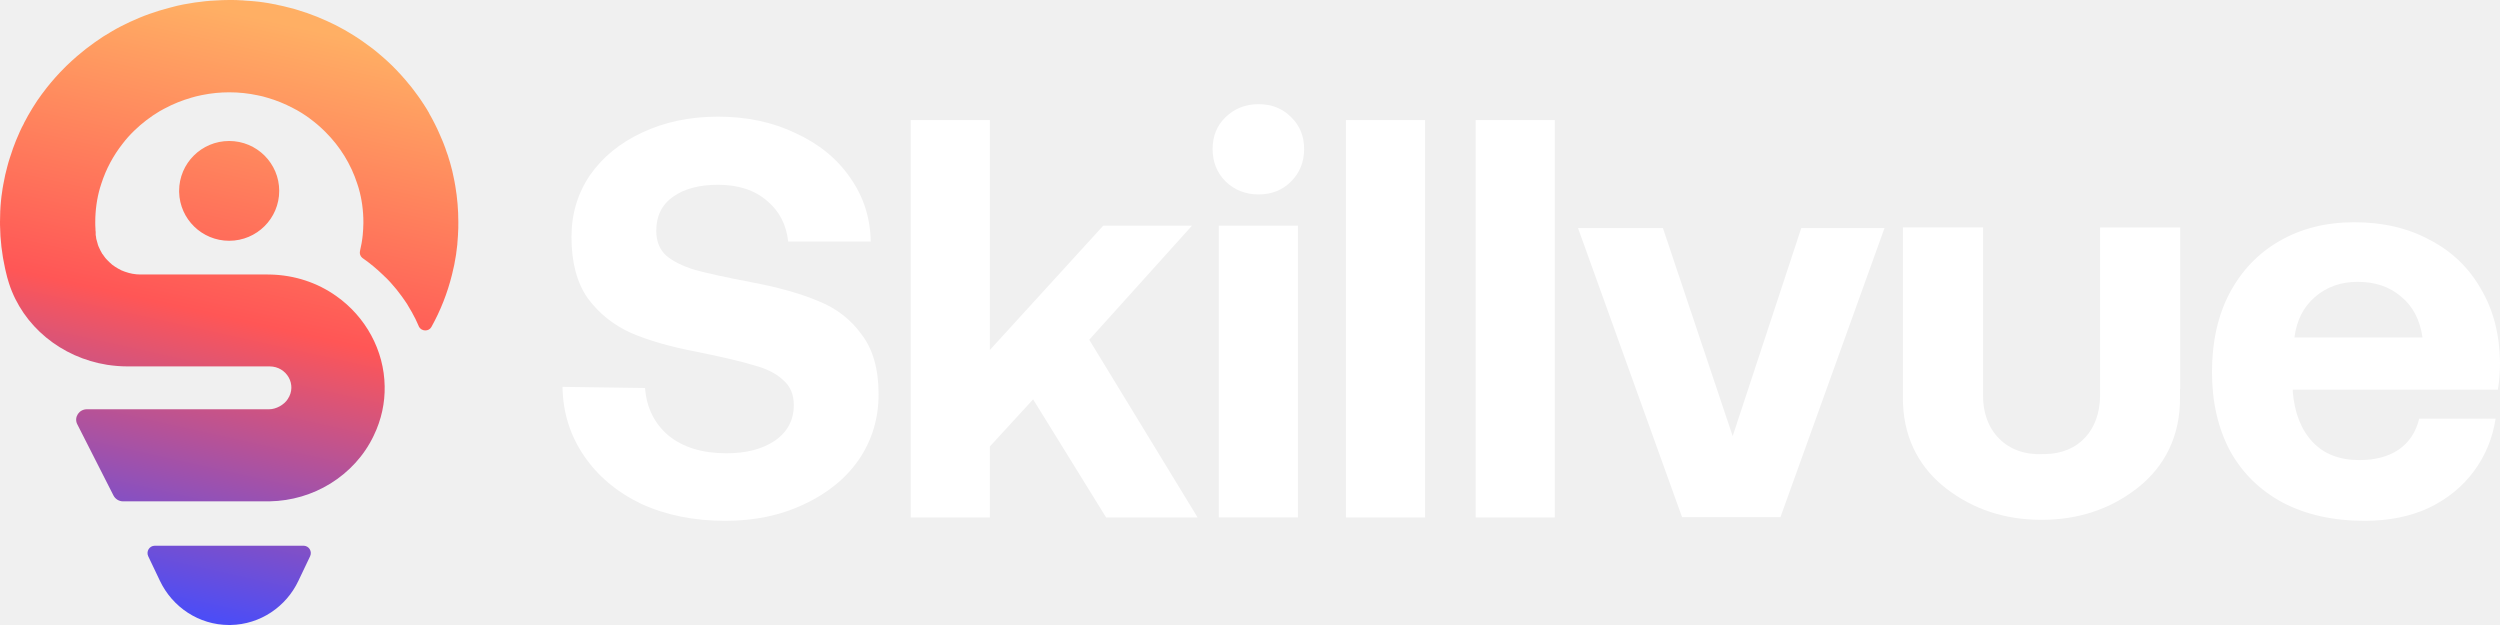
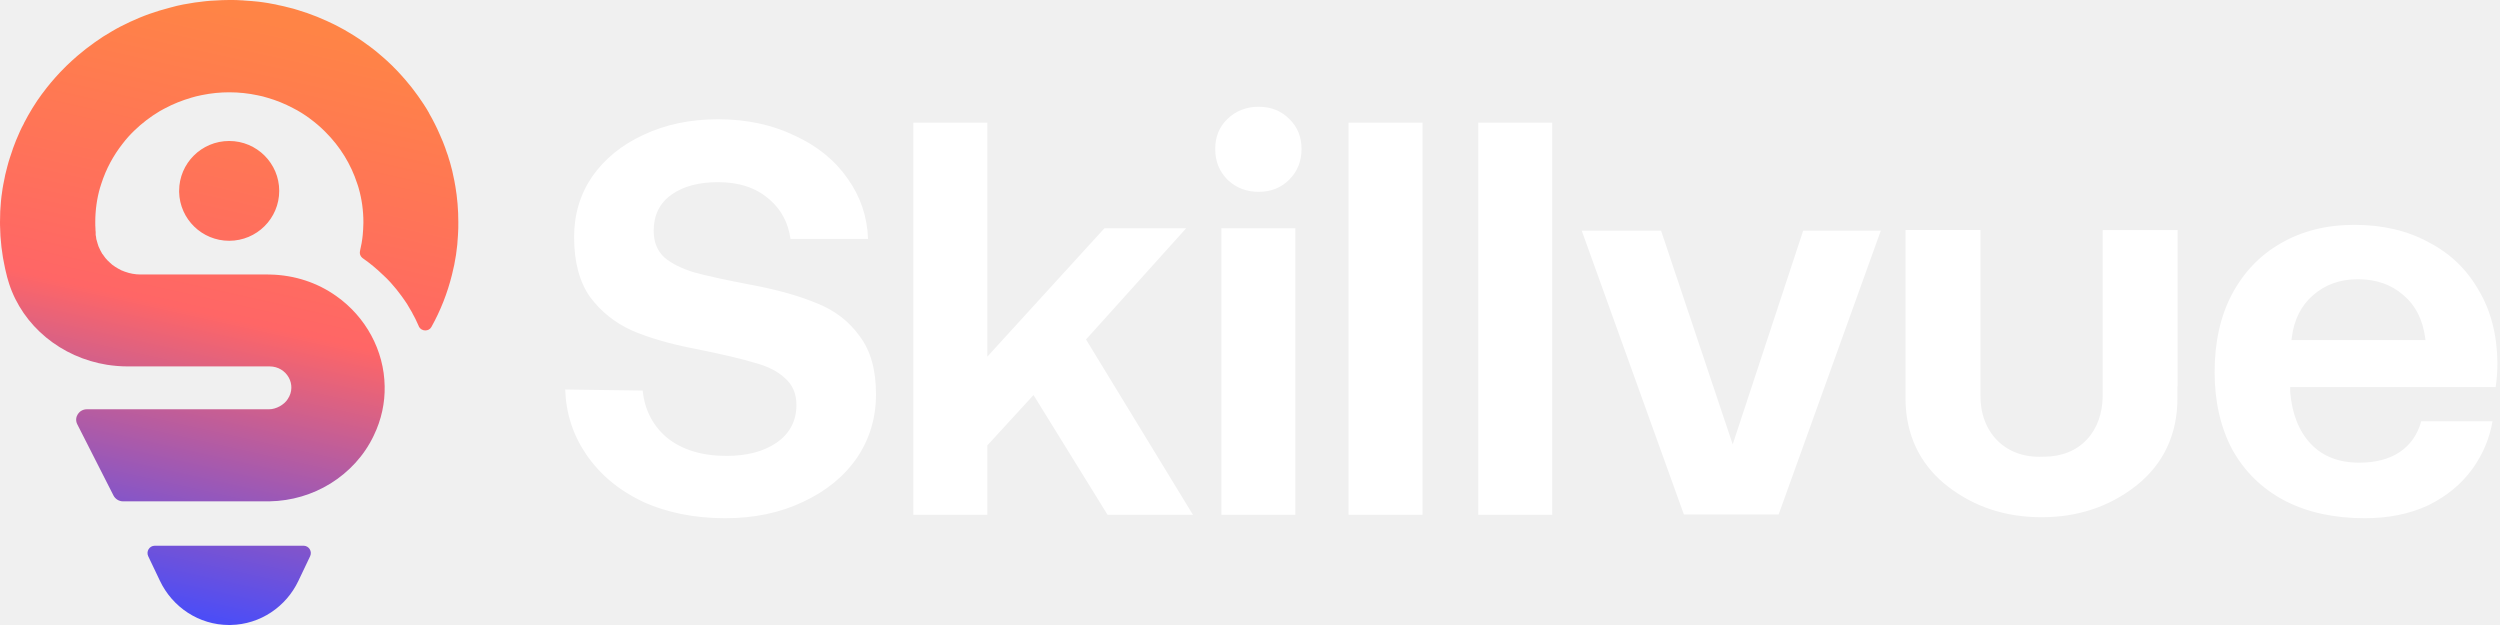
- <svg xmlns="http://www.w3.org/2000/svg" width="960" height="240" viewBox="0 0 960 240" fill="none">
-   <path d="M116.582 209.564L116.769 209.57C118.686 209.698 119.955 211.775 119.07 213.628C118.325 215.197 117.579 216.759 116.834 218.319C116.089 219.88 115.343 221.441 114.597 223.013C109.938 232.911 100.017 239.783 88.547 239.995L88 240C76.301 240 66.175 233.072 61.403 223.013C59.913 219.873 58.422 216.73 56.93 213.626C56.018 211.714 57.398 209.564 59.418 209.564H116.582ZM89.156 0.002C90.263 0.007 91.351 0.029 92.434 0.114L92.474 0.117H92.513C92.92 0.117 93.201 0.118 93.546 0.179L93.598 0.189L93.65 0.192C94.784 0.273 95.771 0.309 96.837 0.423L96.891 0.429H96.945C97.031 0.429 97.121 0.44 97.27 0.46C97.386 0.475 97.567 0.499 97.762 0.504C98.849 0.579 99.943 0.73 101.032 0.886C102.361 1.081 103.621 1.274 104.874 1.539L104.915 1.547L104.954 1.553C105.491 1.622 106.083 1.763 106.685 1.918L106.718 1.927L106.751 1.933C108.168 2.2 109.591 2.546 111.026 2.932L111.051 2.938L111.077 2.943C112.121 3.168 113.176 3.469 114.244 3.814C115.493 4.204 116.736 4.593 117.968 5.016C120.518 5.904 123.028 6.908 125.454 8.025C126.061 8.299 126.648 8.565 127.225 8.863L127.249 8.875C128.105 9.289 128.841 9.607 129.572 10.017L129.588 10.025C130.343 10.431 131.07 10.801 131.742 11.184L131.974 11.316H132.007C132.357 11.523 132.707 11.729 133.057 11.936C133.42 12.151 133.782 12.367 134.144 12.581C135.334 13.273 136.572 14.045 137.76 14.85L137.793 14.872C138.337 15.21 138.834 15.544 139.367 15.949L139.385 15.963C140.382 16.688 141.31 17.323 142.265 18.055L142.285 18.07L142.305 18.083C142.587 18.279 142.833 18.449 143.114 18.687L143.123 18.696L143.134 18.704L144.786 20.03C145.455 20.564 146.087 21.099 146.714 21.669L146.726 21.681L146.74 21.692C147.37 22.226 147.963 22.762 148.569 23.309C149.883 24.505 151.151 25.734 152.338 26.997C152.979 27.706 153.51 28.206 154.078 28.873L154.099 28.898L154.122 28.922C154.698 29.518 155.243 30.157 155.766 30.781L155.784 30.803L155.803 30.823C156.165 31.209 156.453 31.592 156.828 32.077L156.857 32.112L156.887 32.146C157.219 32.503 157.537 32.914 157.884 33.334C158.3 33.858 158.592 34.277 159.004 34.809L159.016 34.822C159.561 35.501 160.03 36.144 160.503 36.83L160.512 36.845C161.236 37.857 161.908 38.815 162.537 39.805L162.571 39.858L162.611 39.907C162.714 40.032 162.799 40.163 162.896 40.352L162.925 40.408L162.961 40.46C163.611 41.404 164.196 42.418 164.798 43.474V43.555L164.934 43.79C165.647 45.017 166.282 46.209 166.919 47.482L166.925 47.493C167.599 48.798 168.193 50.063 168.747 51.367C169.186 52.373 169.627 53.383 170.063 54.419C170.124 54.575 170.185 54.731 170.245 54.887C170.306 55.043 170.366 55.2 170.427 55.356L170.431 55.366L170.435 55.377C170.823 56.316 171.137 57.224 171.454 58.224L171.467 58.264L171.483 58.303C171.862 59.222 172.131 60.111 172.41 61.115L172.424 61.16C172.705 62.014 172.974 62.873 173.164 63.721L173.17 63.746L173.177 63.773C173.536 65.048 173.848 66.262 174.082 67.543L174.085 67.558L174.088 67.572C174.372 68.909 174.647 70.165 174.843 71.456L174.845 71.473C175.602 75.945 176 80.533 176 85.237V85.432C176 86.921 175.998 88.364 175.881 89.799L175.879 89.84V90.087C175.639 95.317 174.845 100.473 173.573 105.437C171.821 112.531 169.153 119.285 165.651 125.568C164.665 127.371 161.877 127.334 160.857 125.432V125.385L160.778 125.198C160.41 124.325 159.998 123.409 159.544 122.49C159.148 121.684 158.706 120.901 158.292 120.138L158.278 120.099L158.269 120.08C158.26 120.058 158.251 120.037 158.242 120.017C158.207 119.948 158.169 119.891 158.139 119.849C157.672 119.02 157.19 118.164 156.666 117.34C156.595 117.191 156.514 117.064 156.464 116.986C156.423 116.923 156.406 116.899 156.381 116.859C156.36 116.827 156.353 116.814 156.353 116.814L156.329 116.768L156.301 116.724L155.868 116.07C155.722 115.851 155.571 115.627 155.41 115.393C155.036 114.831 154.666 114.311 154.26 113.761C152.933 111.919 151.512 110.169 149.996 108.51L149.34 107.805C148.756 107.16 148.137 106.56 147.527 106.007C147.464 105.946 147.42 105.898 147.315 105.79C147.242 105.715 147.137 105.61 147.012 105.511C144.61 103.188 142.042 101.058 139.31 99.161L139.142 99.036C138.352 98.402 138.009 97.404 138.228 96.422C138.719 94.395 139.089 92.286 139.295 90.173C139.378 89.441 139.42 88.674 139.46 87.945L139.461 87.918V87.891C139.461 87.489 139.479 87.094 139.499 86.671C139.509 86.463 139.52 86.247 139.528 86.027L139.541 85.354C139.541 80.815 138.925 76.388 137.729 72.236C137.582 71.737 137.408 71.114 137.196 70.567C134.765 63.039 130.558 56.262 125.026 50.741L124.487 50.211C122.776 48.516 120.906 46.939 118.958 45.52L118.927 45.489L118.875 45.439L118.817 45.397C116.851 43.969 114.787 42.649 112.55 41.526C109.396 39.861 106.113 38.509 102.622 37.515C101.382 37.116 100.187 36.838 98.971 36.602C95.437 35.846 91.78 35.447 88.04 35.447C84.535 35.447 81.101 35.797 77.773 36.464L77.11 36.602C75.871 36.843 74.638 37.161 73.453 37.517C69.882 38.55 66.432 39.943 63.225 41.655C62.554 41.982 61.928 42.344 61.339 42.687L61.329 42.693C57.798 44.8 54.511 47.306 51.593 50.133C49.996 51.68 48.474 53.352 47.111 55.15C43.534 59.691 40.735 64.87 38.925 70.488C38.716 71.058 38.55 71.623 38.394 72.152C37.199 76.305 36.58 80.737 36.58 85.276C36.58 86.111 36.579 86.96 36.66 87.853C36.66 88.194 36.662 88.624 36.741 89.072V90.26L36.782 90.4C36.797 90.45 36.808 90.519 36.83 90.681C36.844 90.789 36.867 90.943 36.902 91.112C36.903 91.284 36.915 91.526 36.99 91.806C37.002 91.927 37.036 92.093 37.127 92.268C37.225 92.694 37.373 93.156 37.458 93.453C37.536 93.835 37.659 94.203 37.804 94.552L37.964 94.913C38.288 95.692 38.683 96.422 39.063 97.089C39.116 97.242 39.19 97.361 39.243 97.435C39.304 97.52 39.377 97.599 39.456 97.671C39.653 97.961 39.862 98.274 40.094 98.574C40.347 98.937 40.646 99.31 40.993 99.653C41.116 99.802 41.315 100.044 41.546 100.232C41.621 100.31 41.818 100.517 42.014 100.682C42.702 101.385 43.436 101.971 44.254 102.473C45.015 102.964 45.817 103.415 46.659 103.822L46.867 103.924H46.926L46.938 103.929C46.938 103.929 46.974 103.938 46.995 103.944C47.399 104.146 47.789 104.275 48.106 104.378C49.904 105.037 51.907 105.407 53.951 105.407H102.668L103.612 105.416C113.333 105.602 122.022 108.662 129.08 113.65C140.431 121.628 147.516 134.564 147.713 148.355C147.831 154.601 146.534 161.042 143.502 167.296C139.843 174.994 133.973 181.297 126.874 185.689C120.003 189.941 111.945 192.369 103.488 192.516L102.668 192.523H47.302C45.708 192.523 44.281 191.642 43.567 190.259L29.668 162.909L29.553 162.662C28.462 160.11 30.377 157.154 33.4 157.153H103.393C104.754 157.153 106.192 156.697 107.43 156.012C108.667 155.328 109.799 154.361 110.497 153.243C114.167 147.812 110.14 140.698 103.513 140.698H48.914C46.276 140.698 43.67 140.469 41.135 140.086C23.553 137.293 8.772 125.282 3.457 108.811L3.453 108.8C2.945 107.286 2.552 105.723 2.192 104.136L1.929 102.989C0.75 97.665 0.091 92.137 0.009 86.457L0 85.237C7.64357e-06 82.416 0.12 79.681 0.398 76.989L0.4 76.96C0.477 75.912 0.632 74.896 0.794 73.837L0.797 73.821L0.799 73.805C0.917 72.816 1.074 71.826 1.27 70.837L1.274 70.812C1.432 69.897 1.631 68.938 1.831 68.004C1.876 67.809 1.909 67.624 1.937 67.474C1.967 67.314 1.992 67.188 2.023 67.069L2.031 67.035C2.267 65.968 2.543 64.934 2.826 63.877L2.83 63.865L2.833 63.852C3.105 62.724 3.455 61.627 3.82 60.49L3.824 60.478C4.139 59.446 4.494 58.456 4.862 57.387L4.916 57.229V57.162C4.916 57.162 4.934 57.122 4.945 57.097C4.953 57.078 4.961 57.055 4.971 57.03C5.39 55.932 5.731 54.935 6.167 53.899L6.175 53.881C6.571 52.883 6.966 51.967 7.399 51.052L7.422 51.002L7.441 50.949C7.503 50.77 7.602 50.542 7.705 50.342L7.722 50.311L7.735 50.278C8.118 49.389 8.58 48.53 9.067 47.626L9.187 47.403V47.313C10.191 45.349 11.306 43.413 12.466 41.504C13.642 39.567 14.937 37.665 16.272 35.873L16.296 35.852L16.357 35.792L16.407 35.722C18.433 32.953 20.663 30.331 23.058 27.779C23.853 26.932 24.649 26.122 25.483 25.314C26.838 24.002 28.234 22.727 29.669 21.492C31.82 19.64 34.051 17.905 36.403 16.245C37.433 15.516 38.525 14.796 39.623 14.048C40.752 13.345 41.862 12.656 43.008 12.005L43.021 11.997C44.142 11.338 45.288 10.688 46.427 10.117L46.439 10.112C48.748 8.916 51.18 7.796 53.613 6.792C54.866 6.283 56.086 5.787 57.303 5.369C59.814 4.481 62.408 3.668 64.987 3.014C65.923 2.788 66.981 2.483 67.819 2.271C68.732 2.05 69.613 1.865 70.537 1.678H70.607L70.7 1.66C73.376 1.157 76.124 0.733 78.906 0.464C80.161 0.346 81.38 0.233 82.592 0.195L82.626 0.193C84.424 0.077 86.255 0 88.04 0L89.156 0.002ZM88 54.138C98.614 54.138 107.218 62.716 107.218 73.297C107.218 83.879 98.614 92.457 88 92.457C77.552 92.457 69.051 84.145 68.787 73.792L68.782 73.297C68.782 62.716 77.386 54.138 88 54.138Z" fill="url(#paint0_linear_5762_5439)" />
-   <path d="M275.716 44.796C286.783 44.796 296.7 46.902 305.467 51.116C314.377 55.185 321.352 60.851 326.382 68.116C331.556 75.382 334.213 83.596 334.357 92.75H302.662C301.944 86.212 299.214 80.979 294.472 77.056C289.729 72.988 283.476 70.954 275.716 70.954C268.531 70.954 262.778 72.481 258.467 75.532C254.157 78.583 252.006 82.942 252.005 88.607C252.005 92.676 253.299 95.874 255.885 98.199C258.473 100.379 262.139 102.195 266.881 103.648C271.624 104.955 278.956 106.556 288.871 108.445C298.93 110.334 307.413 112.737 314.311 115.643C321.207 118.404 326.74 122.69 330.907 128.5C335.218 134.168 337.377 141.795 337.377 151.385C337.377 160.685 334.862 169.044 329.832 176.454C324.802 183.72 317.756 189.458 308.702 193.672C299.791 197.886 289.731 200 278.521 200C266.448 200 255.666 197.813 246.181 193.454C236.84 188.95 229.508 182.778 224.191 174.931C218.872 167.084 216.144 158.291 216 148.556L247.695 148.991C248.269 156.546 251.285 162.647 256.746 167.297C262.351 171.802 269.753 174.06 278.951 174.06C286.568 174.06 292.75 172.461 297.492 169.264C302.378 165.922 304.822 161.341 304.822 155.528C304.822 151.459 303.457 148.261 300.726 145.936C298.14 143.465 294.402 141.577 289.516 140.269C284.773 138.816 277.37 137.071 267.311 135.037C257.393 133.148 249.055 130.754 242.301 127.847C235.545 124.796 230.017 120.359 225.705 114.547C221.537 108.588 219.45 100.744 219.45 91.009C219.45 82.145 221.822 74.221 226.565 67.246C231.451 60.272 238.133 54.821 246.611 50.898C255.235 46.829 264.937 44.796 275.716 44.796Z" fill="white" />
-   <path fill-rule="evenodd" clip-rule="evenodd" d="M904.071 85.342C915.043 85.343 924.679 87.594 932.979 92.097C941.422 96.457 947.969 102.709 952.613 110.847C957.396 118.839 959.858 128.283 960 139.181C960 143.104 959.72 146.592 959.158 149.644H880.428V150.514C881.131 158.652 883.663 165.049 888.025 169.699C892.387 174.35 898.368 176.672 905.966 176.672C912.016 176.672 917.011 175.369 920.951 172.754C925.031 169.993 927.704 165.992 928.97 160.76H958.307C957.182 168.17 954.44 174.857 950.078 180.815C945.715 186.774 939.945 191.498 932.768 194.986C925.594 198.328 917.365 200 908.08 200C895.98 200 885.493 197.67 876.629 193.019C867.905 188.369 861.147 181.763 856.363 173.19C851.719 164.471 849.405 154.369 849.405 142.889C849.405 131.263 851.65 121.162 856.153 112.588C860.796 103.869 867.204 97.183 875.365 92.533C883.666 87.738 893.237 85.342 904.071 85.342ZM905.334 108.227C898.862 108.227 893.371 110.188 888.868 114.111C884.507 117.889 881.905 123.05 881.059 129.588H930.241C929.256 122.76 926.507 117.526 922.004 113.894C917.642 110.118 912.086 108.227 905.334 108.227Z" fill="white" />
-   <path d="M761.494 151.577C761.363 158.305 763.52 164.256 767.665 168.419C771.768 172.578 777.617 174.701 784.402 174.37H785.163C791.577 174.312 796.973 172.065 800.709 168.008C804.455 163.975 806.339 158.385 806.426 152.213V87.351H837.202V149.384H837.119V152.255C837.352 167.571 831.068 179.065 821.408 186.892L820.465 187.637C810.176 195.556 798.001 199.615 783.939 199.615C769.878 199.615 757.702 195.556 747.412 187.637C737.843 180.273 731.336 169.474 730.758 155.101L730.725 153.695V87.318H761.494V151.577Z" fill="white" />
-   <path d="M380.116 134.385L423.658 86.648H457.727L418.272 130.467L459.878 198.694H424.742L396.712 153.352L380.116 171.44V198.694H349.72V46.11H380.116V134.385Z" fill="white" />
-   <path d="M547.233 198.694H516.837V46.11H547.233V198.694Z" fill="white" />
-   <path d="M597.041 198.694H566.645V46.11H597.041V198.694Z" fill="white" />
-   <path d="M498.41 198.686H468.014V86.648H498.41V198.686Z" fill="white" />
-   <path d="M665.347 167.473L691.689 87.577H723.649L683.697 198.569H645.905L605.962 87.577H638.567L665.347 167.473Z" fill="white" />
-   <path d="M483.319 40C488.349 40 492.515 41.672 495.82 45.014C499.126 48.21 500.783 52.278 500.784 57.218C500.784 62.159 499.126 66.306 495.82 69.648C492.516 72.988 488.348 74.661 483.319 74.662C478.289 74.662 474.044 72.99 470.595 69.648C467.29 66.306 465.639 62.159 465.639 57.218C465.64 52.279 467.291 48.21 470.595 45.014C474.044 41.672 478.289 40 483.319 40Z" fill="white" />
+ <svg xmlns="http://www.w3.org/2000/svg" width="112" height="28" viewBox="0 0 112 28" fill="none">
+   <path d="M13.601 24.449L13.623 24.45C13.847 24.465 13.995 24.707 13.892 24.923C13.805 25.106 13.717 25.288 13.631 25.471C13.544 25.653 13.457 25.835 13.37 26.018C12.826 27.173 11.669 27.975 10.331 27.999L10.267 28C8.902 28 7.72 27.192 7.164 26.018C6.99 25.652 6.816 25.285 6.642 24.923C6.535 24.7 6.696 24.449 6.932 24.449H13.601ZM10.402 0C10.531 0.001 10.658 0.003 10.784 0.013L10.789 0.014H10.793C10.841 0.014 10.873 0.014 10.914 0.021L10.92 0.022L10.926 0.022C11.058 0.032 11.173 0.036 11.298 0.049L11.304 0.05H11.31C11.32 0.05 11.331 0.051 11.348 0.054C11.362 0.055 11.383 0.058 11.406 0.059C11.532 0.068 11.66 0.085 11.787 0.103C11.942 0.126 12.089 0.149 12.235 0.18L12.24 0.18L12.245 0.181C12.307 0.189 12.376 0.206 12.447 0.224L12.45 0.225L12.454 0.226C12.62 0.257 12.786 0.297 12.953 0.342L12.956 0.343L12.959 0.343C13.081 0.37 13.204 0.405 13.328 0.445C13.474 0.49 13.619 0.536 13.763 0.585C14.06 0.689 14.353 0.806 14.636 0.936C14.707 0.968 14.776 0.999 14.843 1.034L14.846 1.035C14.946 1.084 15.031 1.121 15.117 1.169L15.119 1.17C15.207 1.217 15.291 1.26 15.37 1.305L15.397 1.32H15.401C15.442 1.344 15.482 1.368 15.523 1.393C15.566 1.418 15.608 1.443 15.65 1.468C15.789 1.548 15.933 1.639 16.072 1.733L16.076 1.735C16.139 1.775 16.197 1.813 16.259 1.861L16.262 1.862C16.378 1.947 16.486 2.021 16.598 2.106L16.6 2.108L16.602 2.11C16.635 2.133 16.664 2.152 16.697 2.18L16.698 2.181L16.699 2.182L16.892 2.337C16.97 2.399 17.043 2.462 17.117 2.528L17.118 2.529L17.12 2.531C17.193 2.593 17.262 2.656 17.333 2.719C17.486 2.859 17.634 3.002 17.773 3.15C17.848 3.232 17.91 3.291 17.976 3.369L17.978 3.371L17.981 3.374C18.048 3.444 18.112 3.518 18.173 3.591L18.175 3.594L18.177 3.596C18.219 3.641 18.253 3.686 18.297 3.742L18.3 3.746L18.303 3.75C18.342 3.792 18.379 3.84 18.42 3.889C18.468 3.95 18.502 3.999 18.55 4.061L18.552 4.063C18.615 4.142 18.67 4.217 18.725 4.297L18.727 4.299C18.811 4.417 18.889 4.528 18.963 4.644L18.967 4.65L18.971 4.656C18.983 4.67 18.993 4.686 19.005 4.708L19.008 4.714L19.012 4.72C19.088 4.83 19.156 4.949 19.226 5.072V5.081L19.242 5.109C19.326 5.252 19.4 5.391 19.474 5.54L19.475 5.541C19.553 5.693 19.622 5.841 19.687 5.993C19.738 6.11 19.79 6.228 19.841 6.349C19.848 6.367 19.855 6.385 19.862 6.403C19.869 6.422 19.876 6.44 19.883 6.458L19.884 6.459L19.884 6.461C19.929 6.57 19.966 6.676 20.003 6.793L20.005 6.797L20.006 6.802C20.051 6.909 20.082 7.013 20.114 7.13L20.116 7.135C20.149 7.235 20.18 7.335 20.203 7.434L20.203 7.437L20.204 7.44C20.246 7.589 20.282 7.731 20.309 7.88L20.31 7.882L20.31 7.883C20.343 8.039 20.375 8.186 20.398 8.337L20.399 8.338C20.487 8.86 20.533 9.395 20.533 9.944V9.967C20.533 10.141 20.533 10.309 20.52 10.477L20.519 10.481V10.51C20.491 11.12 20.398 11.722 20.25 12.301C20.046 13.129 19.735 13.917 19.326 14.65C19.211 14.86 18.886 14.856 18.767 14.634V14.628L18.758 14.606C18.714 14.505 18.666 14.398 18.613 14.291C18.567 14.196 18.516 14.105 18.467 14.016L18.466 14.012L18.465 14.009C18.464 14.007 18.463 14.004 18.462 14.002C18.457 13.994 18.453 13.987 18.45 13.982C18.395 13.886 18.339 13.786 18.278 13.69C18.269 13.672 18.26 13.657 18.254 13.648C18.249 13.641 18.247 13.638 18.244 13.633C18.242 13.63 18.241 13.628 18.241 13.628L18.238 13.623L18.235 13.618L18.185 13.541C18.168 13.516 18.15 13.49 18.131 13.463C18.088 13.397 18.044 13.336 17.997 13.272C17.842 13.057 17.676 12.853 17.5 12.659L17.423 12.577C17.355 12.502 17.283 12.432 17.212 12.367C17.204 12.36 17.199 12.355 17.187 12.342C17.178 12.333 17.166 12.321 17.151 12.31C16.871 12.039 16.572 11.79 16.253 11.569L16.233 11.554C16.141 11.48 16.101 11.364 16.127 11.249C16.184 11.013 16.227 10.767 16.251 10.52C16.261 10.435 16.266 10.345 16.27 10.26L16.27 10.257V10.254C16.27 10.207 16.273 10.161 16.275 10.112C16.276 10.087 16.277 10.062 16.278 10.037L16.28 9.958C16.28 9.428 16.208 8.912 16.068 8.428C16.051 8.369 16.031 8.297 16.006 8.233C15.723 7.355 15.232 6.564 14.586 5.92L14.524 5.858C14.324 5.66 14.106 5.476 13.879 5.311L13.875 5.307L13.869 5.301L13.862 5.296C13.633 5.13 13.392 4.976 13.131 4.845C12.763 4.65 12.38 4.493 11.973 4.377C11.828 4.33 11.688 4.298 11.547 4.27C11.134 4.182 10.708 4.135 10.271 4.135C9.862 4.135 9.462 4.176 9.074 4.254L8.996 4.27C8.852 4.298 8.708 4.335 8.569 4.377C8.153 4.498 7.75 4.66 7.376 4.86C7.298 4.898 7.225 4.94 7.156 4.98L7.155 4.981C6.743 5.227 6.36 5.519 6.019 5.849C5.833 6.029 5.655 6.224 5.496 6.434C5.079 6.964 4.752 7.568 4.541 8.224C4.517 8.29 4.498 8.356 4.479 8.418C4.34 8.902 4.268 9.419 4.268 9.949C4.268 10.046 4.268 10.145 4.277 10.249C4.277 10.289 4.277 10.339 4.286 10.392V10.53L4.291 10.547C4.293 10.553 4.294 10.561 4.297 10.579C4.298 10.592 4.301 10.61 4.305 10.63C4.305 10.65 4.307 10.678 4.315 10.711C4.317 10.725 4.321 10.744 4.331 10.765C4.343 10.814 4.36 10.868 4.37 10.903C4.379 10.947 4.394 10.99 4.41 11.031L4.429 11.073C4.467 11.164 4.513 11.249 4.557 11.327C4.564 11.345 4.572 11.359 4.578 11.367C4.586 11.377 4.594 11.387 4.603 11.395C4.626 11.429 4.651 11.465 4.678 11.5C4.707 11.543 4.742 11.586 4.783 11.626C4.797 11.644 4.82 11.672 4.847 11.694C4.856 11.703 4.879 11.727 4.902 11.746C4.982 11.828 5.068 11.897 5.163 11.955C5.252 12.012 5.345 12.065 5.444 12.113L5.468 12.124H5.475L5.476 12.125C5.476 12.125 5.48 12.126 5.483 12.127C5.53 12.15 5.575 12.165 5.612 12.177C5.822 12.254 6.056 12.297 6.294 12.297H11.978L12.088 12.299C13.222 12.32 14.236 12.677 15.059 13.259C16.384 14.19 17.21 15.699 17.233 17.308C17.247 18.037 17.096 18.788 16.742 19.518C16.315 20.416 15.63 21.151 14.802 21.664C14 22.16 13.06 22.443 12.073 22.46L11.978 22.461H5.519C5.333 22.461 5.166 22.358 5.083 22.197L3.461 19.006L3.448 18.977C3.321 18.68 3.544 18.335 3.897 18.335H12.062C12.221 18.335 12.389 18.281 12.534 18.201C12.678 18.122 12.81 18.009 12.891 17.878C13.319 17.245 12.85 16.415 12.076 16.415H5.707C5.399 16.415 5.095 16.388 4.799 16.343C2.748 16.017 1.023 14.616 0.403 12.695L0.403 12.693C0.344 12.517 0.298 12.334 0.256 12.149L0.225 12.015C0.087 11.394 0.011 10.749 0.001 10.087L0 9.944C8.9175e-07 9.615 0.014 9.296 0.046 8.982L0.047 8.979C0.056 8.856 0.074 8.738 0.093 8.614L0.093 8.612L0.093 8.611C0.107 8.495 0.125 8.38 0.148 8.264L0.149 8.261C0.167 8.155 0.19 8.043 0.214 7.934C0.219 7.911 0.223 7.889 0.226 7.872C0.229 7.853 0.232 7.839 0.236 7.825L0.237 7.821C0.264 7.696 0.297 7.576 0.33 7.452L0.33 7.451L0.331 7.449C0.362 7.318 0.403 7.19 0.446 7.057L0.446 7.056C0.483 6.935 0.524 6.82 0.567 6.695L0.574 6.677V6.669C0.574 6.669 0.576 6.664 0.577 6.661C0.578 6.659 0.579 6.656 0.58 6.653C0.629 6.525 0.669 6.409 0.719 6.288L0.72 6.286C0.767 6.17 0.813 6.063 0.863 5.956L0.866 5.95L0.868 5.944C0.875 5.923 0.887 5.897 0.899 5.873L0.901 5.87L0.902 5.866C0.947 5.762 1.001 5.662 1.058 5.556L1.072 5.53V5.52C1.189 5.291 1.319 5.065 1.454 4.842C1.592 4.616 1.743 4.394 1.898 4.185L1.901 4.183L1.908 4.176L1.914 4.168C2.151 3.844 2.411 3.539 2.69 3.241C2.783 3.142 2.876 3.048 2.973 2.953C3.131 2.8 3.294 2.652 3.461 2.507C3.712 2.291 3.973 2.089 4.247 1.895C4.367 1.81 4.495 1.726 4.623 1.639C4.754 1.557 4.884 1.477 5.018 1.401L5.019 1.4C5.15 1.323 5.284 1.247 5.416 1.18L5.418 1.18C5.687 1.04 5.971 0.91 6.255 0.792C6.401 0.733 6.543 0.675 6.685 0.626C6.978 0.523 7.281 0.428 7.582 0.352C7.691 0.325 7.814 0.29 7.912 0.265C8.019 0.239 8.121 0.218 8.229 0.196H8.237L8.248 0.194C8.561 0.135 8.881 0.086 9.206 0.054C9.352 0.04 9.494 0.027 9.636 0.023L9.64 0.023C9.849 0.009 10.063 0 10.271 0L10.402 0ZM10.267 6.316C11.505 6.316 12.509 7.317 12.509 8.551C12.509 9.786 11.505 10.787 10.267 10.787C9.048 10.787 8.056 9.817 8.025 8.609L8.025 8.551C8.025 7.317 9.028 6.316 10.267 6.316Z" fill="url(#paint0_linear_14640_4749)" />
+   <path d="M105.476 10.073C106.739 10.073 107.844 10.332 108.792 10.847L108.793 10.848L108.795 10.848C109.76 11.347 110.507 12.06 111.037 12.99L111.038 12.991L111.039 12.992C111.584 13.904 111.868 14.985 111.884 16.239C111.884 16.65 111.857 17.017 111.804 17.342H102.6V17.565L102.601 17.57C102.685 18.538 102.987 19.312 103.518 19.878C104.054 20.449 104.785 20.728 105.697 20.728C106.419 20.728 107.026 20.573 107.509 20.252L107.51 20.251C107.989 19.927 108.308 19.465 108.471 18.872H111.666C111.53 19.639 111.24 20.335 110.795 20.962L110.749 21.026C110.268 21.683 109.635 22.21 108.849 22.605L108.773 22.643C107.954 23.024 107.012 23.216 105.943 23.216C104.59 23.216 103.418 22.964 102.424 22.465L102.328 22.416C101.331 21.884 100.559 21.129 100.012 20.15C99.481 19.152 99.215 17.993 99.215 16.67C99.215 15.329 99.473 14.17 99.988 13.19C100.52 12.191 101.252 11.428 102.184 10.897L102.185 10.896C103.133 10.349 104.229 10.073 105.476 10.073ZM32.167 5.343C33.444 5.343 34.583 5.586 35.588 6.069L35.59 6.069C36.612 6.536 37.409 7.185 37.983 8.013L37.983 8.014C38.551 8.811 38.852 9.707 38.889 10.704H35.414C35.314 9.985 35.004 9.397 34.483 8.945L34.43 8.9C33.851 8.404 33.093 8.161 32.167 8.161C31.314 8.161 30.616 8.343 30.088 8.717C29.551 9.096 29.285 9.642 29.285 10.337C29.285 10.839 29.445 11.246 29.776 11.543L29.777 11.544L29.779 11.546C30.097 11.814 30.541 12.031 31.102 12.204L31.106 12.205C31.664 12.358 32.523 12.546 33.68 12.766L33.681 12.766C34.849 12.986 35.83 13.264 36.625 13.599L36.626 13.6L36.627 13.6C37.412 13.914 38.039 14.4 38.512 15.06L38.513 15.061L38.514 15.062C38.996 15.697 39.245 16.559 39.245 17.661C39.245 18.724 38.958 19.676 38.384 20.521C37.811 21.349 37.006 22.005 35.967 22.489L35.966 22.489C34.944 22.973 33.788 23.216 32.495 23.216C31.101 23.216 29.86 22.964 28.771 22.464C27.699 21.947 26.86 21.24 26.253 20.343C25.667 19.479 25.357 18.515 25.32 17.45L28.792 17.497C28.88 18.359 29.242 19.065 29.879 19.607L29.881 19.609C30.561 20.155 31.453 20.424 32.545 20.424C33.449 20.424 34.195 20.234 34.773 19.844L34.774 19.844C35.375 19.433 35.68 18.862 35.68 18.145C35.68 17.641 35.509 17.233 35.161 16.937C34.841 16.633 34.388 16.407 33.81 16.253C33.251 16.081 32.383 15.877 31.21 15.64L31.209 15.64L30.995 15.598C29.938 15.385 29.045 15.122 28.316 14.809C27.547 14.461 26.919 13.957 26.428 13.296C25.96 12.626 25.72 11.737 25.72 10.618C25.72 9.606 25.99 8.705 26.529 7.912C27.086 7.117 27.849 6.494 28.821 6.044L28.822 6.044C29.81 5.577 30.925 5.343 32.167 5.343ZM88.725 10.304V17.684C88.71 18.494 88.97 19.219 89.478 19.73C89.983 20.242 90.698 20.499 91.517 20.46H91.604C92.38 20.453 93.042 20.18 93.502 19.68L93.502 19.68C93.963 19.183 94.19 18.501 94.2 17.76V10.308H97.558V17.311H97.548V17.765C97.574 19.514 96.859 20.821 95.759 21.712L95.65 21.798C94.472 22.706 93.076 23.172 91.46 23.172C89.844 23.172 88.449 22.706 87.27 21.798C86.196 20.972 85.462 19.769 85.376 18.167L85.372 18.09L85.369 17.931V10.304H88.725ZM44.231 5.496V15.979L49.479 10.226H53.14L48.654 15.208L53.445 23.064H49.619L46.302 17.698L44.231 19.956V23.064H40.918V5.496H44.231ZM63.728 5.496V23.064H60.415V5.496H63.728ZM69.539 5.496V23.064H66.226V5.496H69.539ZM58.032 10.226V23.063H54.719V10.226H58.032ZM74.416 10.334L77.625 19.908L80.782 10.334H84.26L79.683 23.049H75.438L70.862 10.334H74.416ZM105.623 12.51C104.842 12.51 104.174 12.747 103.625 13.225C103.092 13.687 102.777 14.317 102.675 15.104L102.658 15.235H108.663L108.644 15.102C108.53 14.308 108.214 13.682 107.692 13.239L107.641 13.197C107.125 12.751 106.474 12.524 105.699 12.51L105.623 12.51ZM56.388 4.783C56.946 4.783 57.401 4.967 57.763 5.333L57.765 5.335C58.126 5.685 58.309 6.128 58.309 6.675C58.309 7.223 58.126 7.676 57.763 8.043C57.401 8.409 56.946 8.594 56.388 8.594C55.847 8.594 55.393 8.421 55.02 8.076L54.984 8.042C54.623 7.675 54.442 7.222 54.442 6.675C54.442 6.128 54.624 5.684 54.984 5.335C55.364 4.968 55.83 4.783 56.388 4.783Z" fill="white" />
  <defs>
-     <linearGradient id="paint0_linear_5762_5439" x1="131.5" y1="14" x2="81.5" y2="238.5" gradientUnits="userSpaceOnUse">
-       <stop stop-color="#FFAF64" />
-       <stop offset="0.5" stop-color="#FF5656" />
+     <linearGradient id="paint0_linear_14640_4749" x1="15.342" y1="1.633" x2="9.508" y2="27.825" gradientUnits="userSpaceOnUse">
+       <stop stop-color="#FF8446" />
+       <stop offset="0.5" stop-color="#FF6666" />
      <stop offset="1" stop-color="#4B4DF7" />
    </linearGradient>
  </defs>
</svg>
